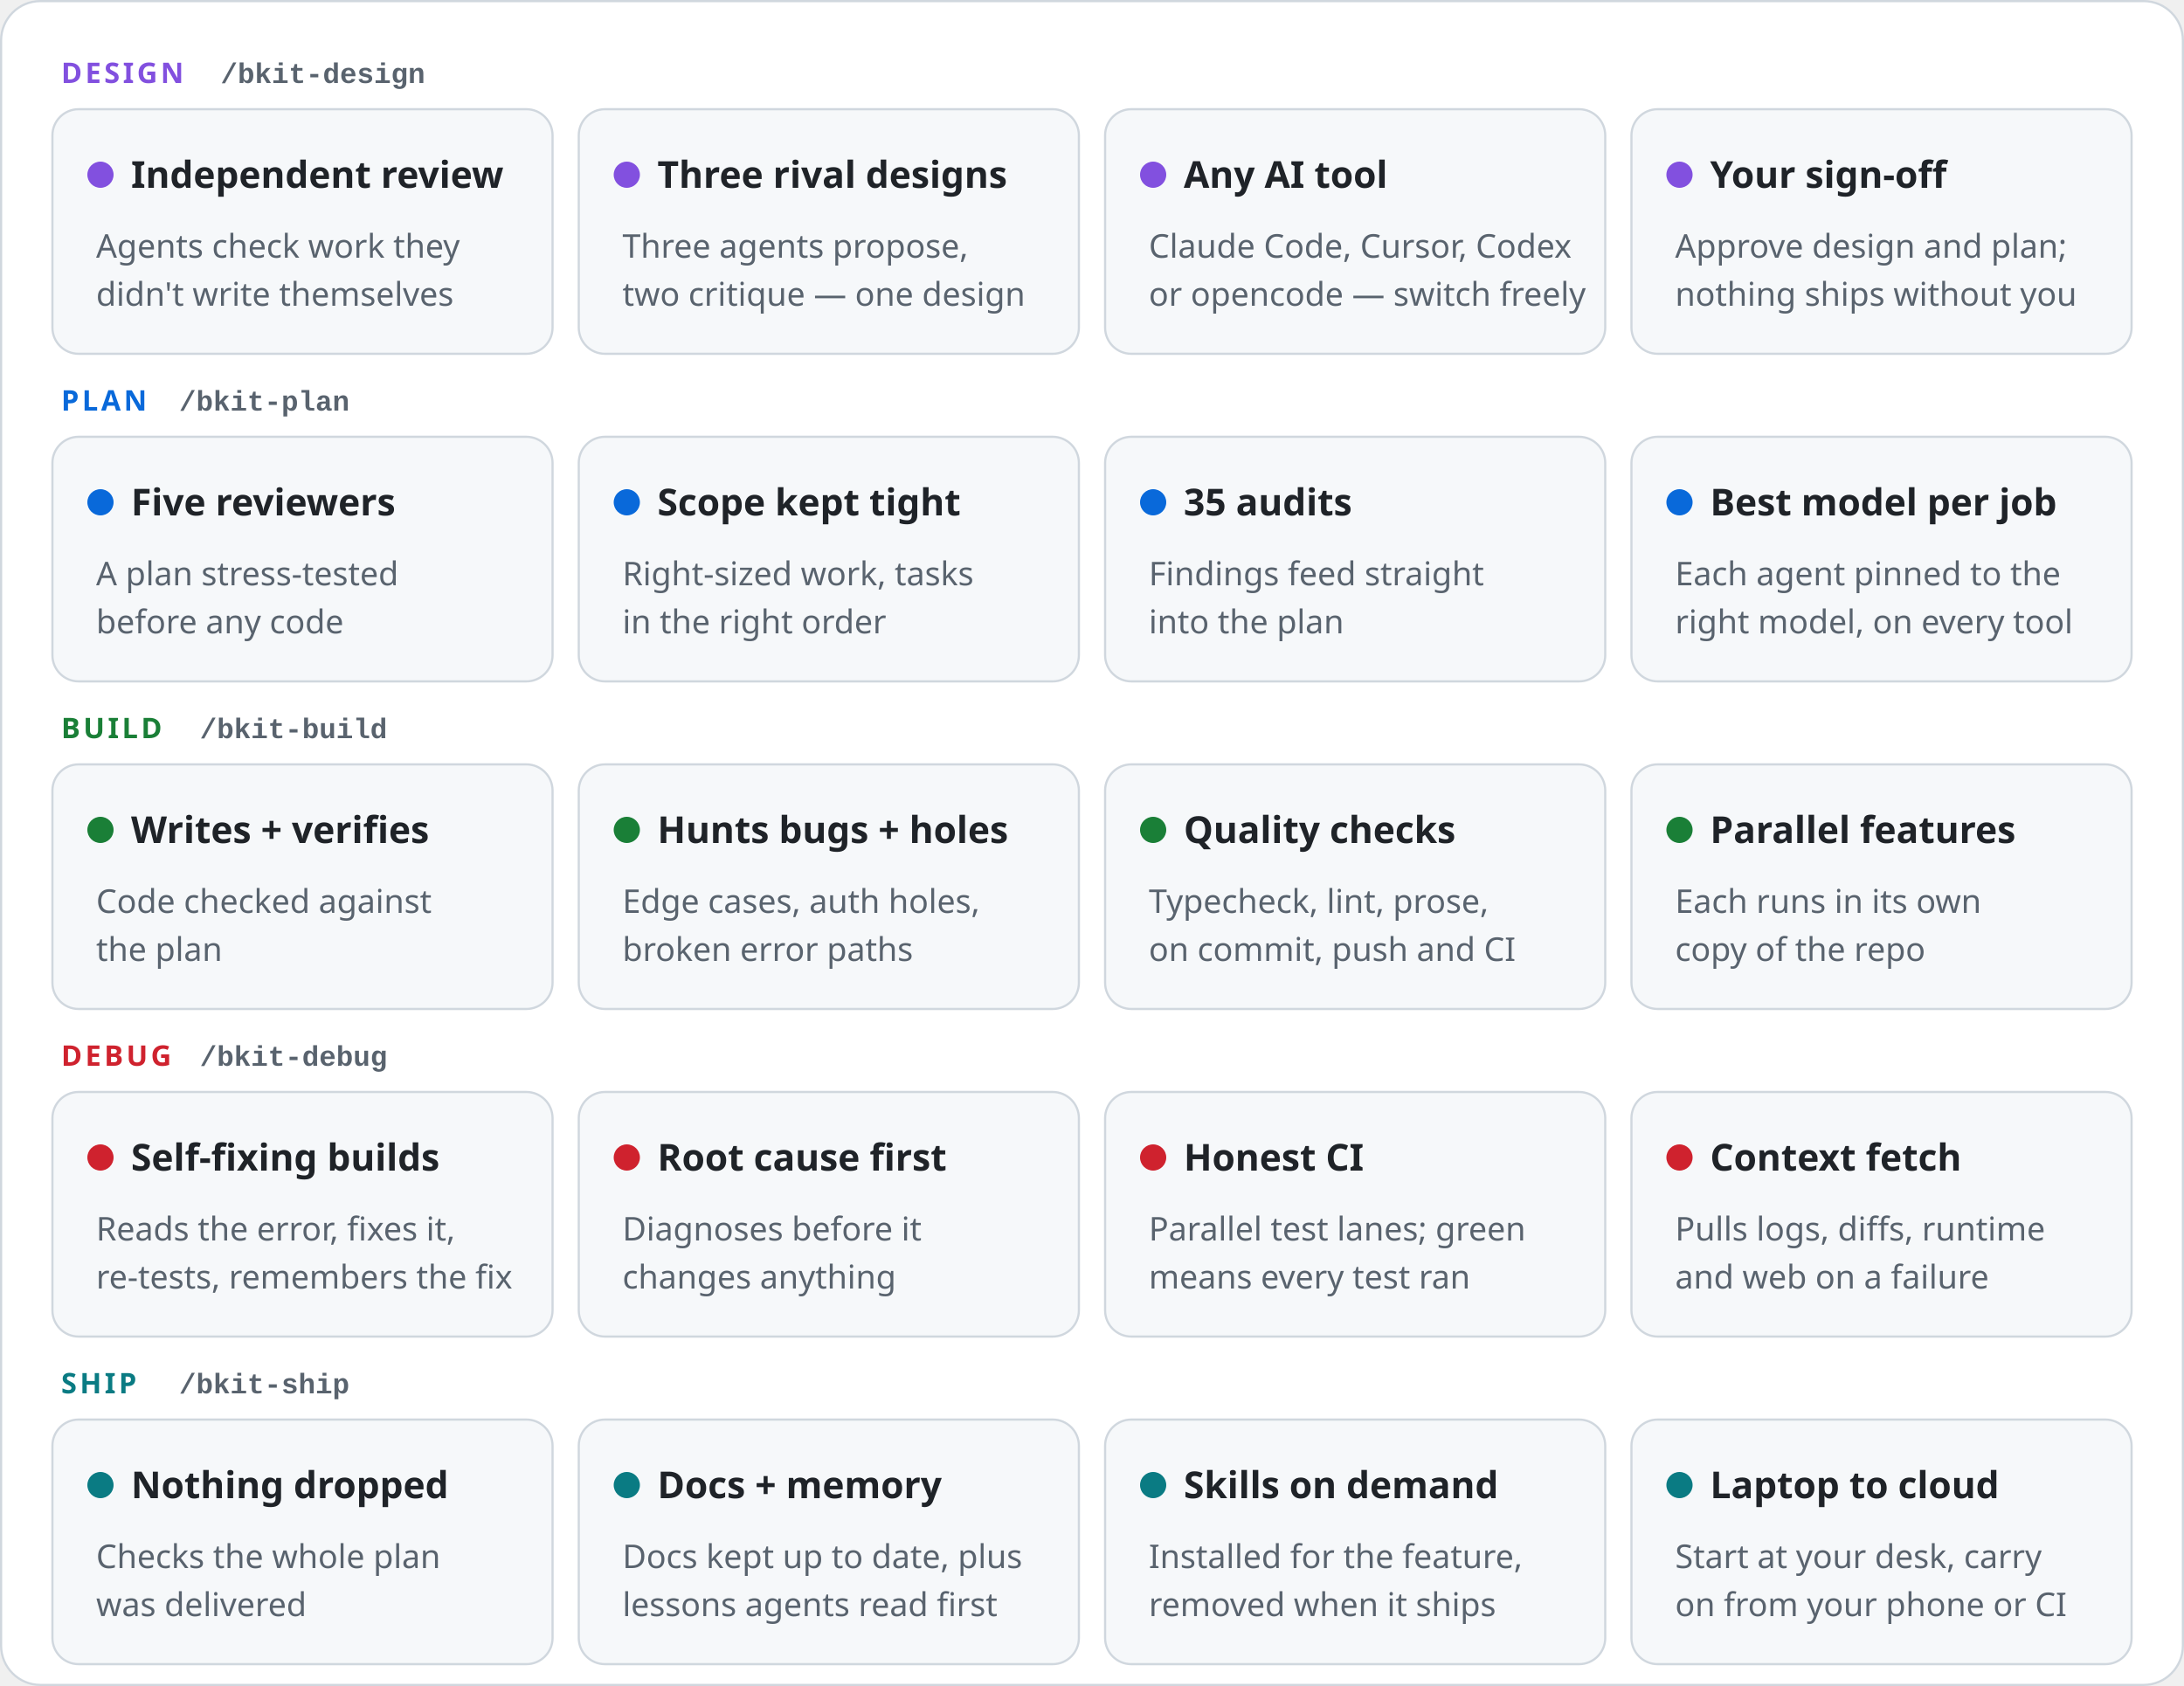
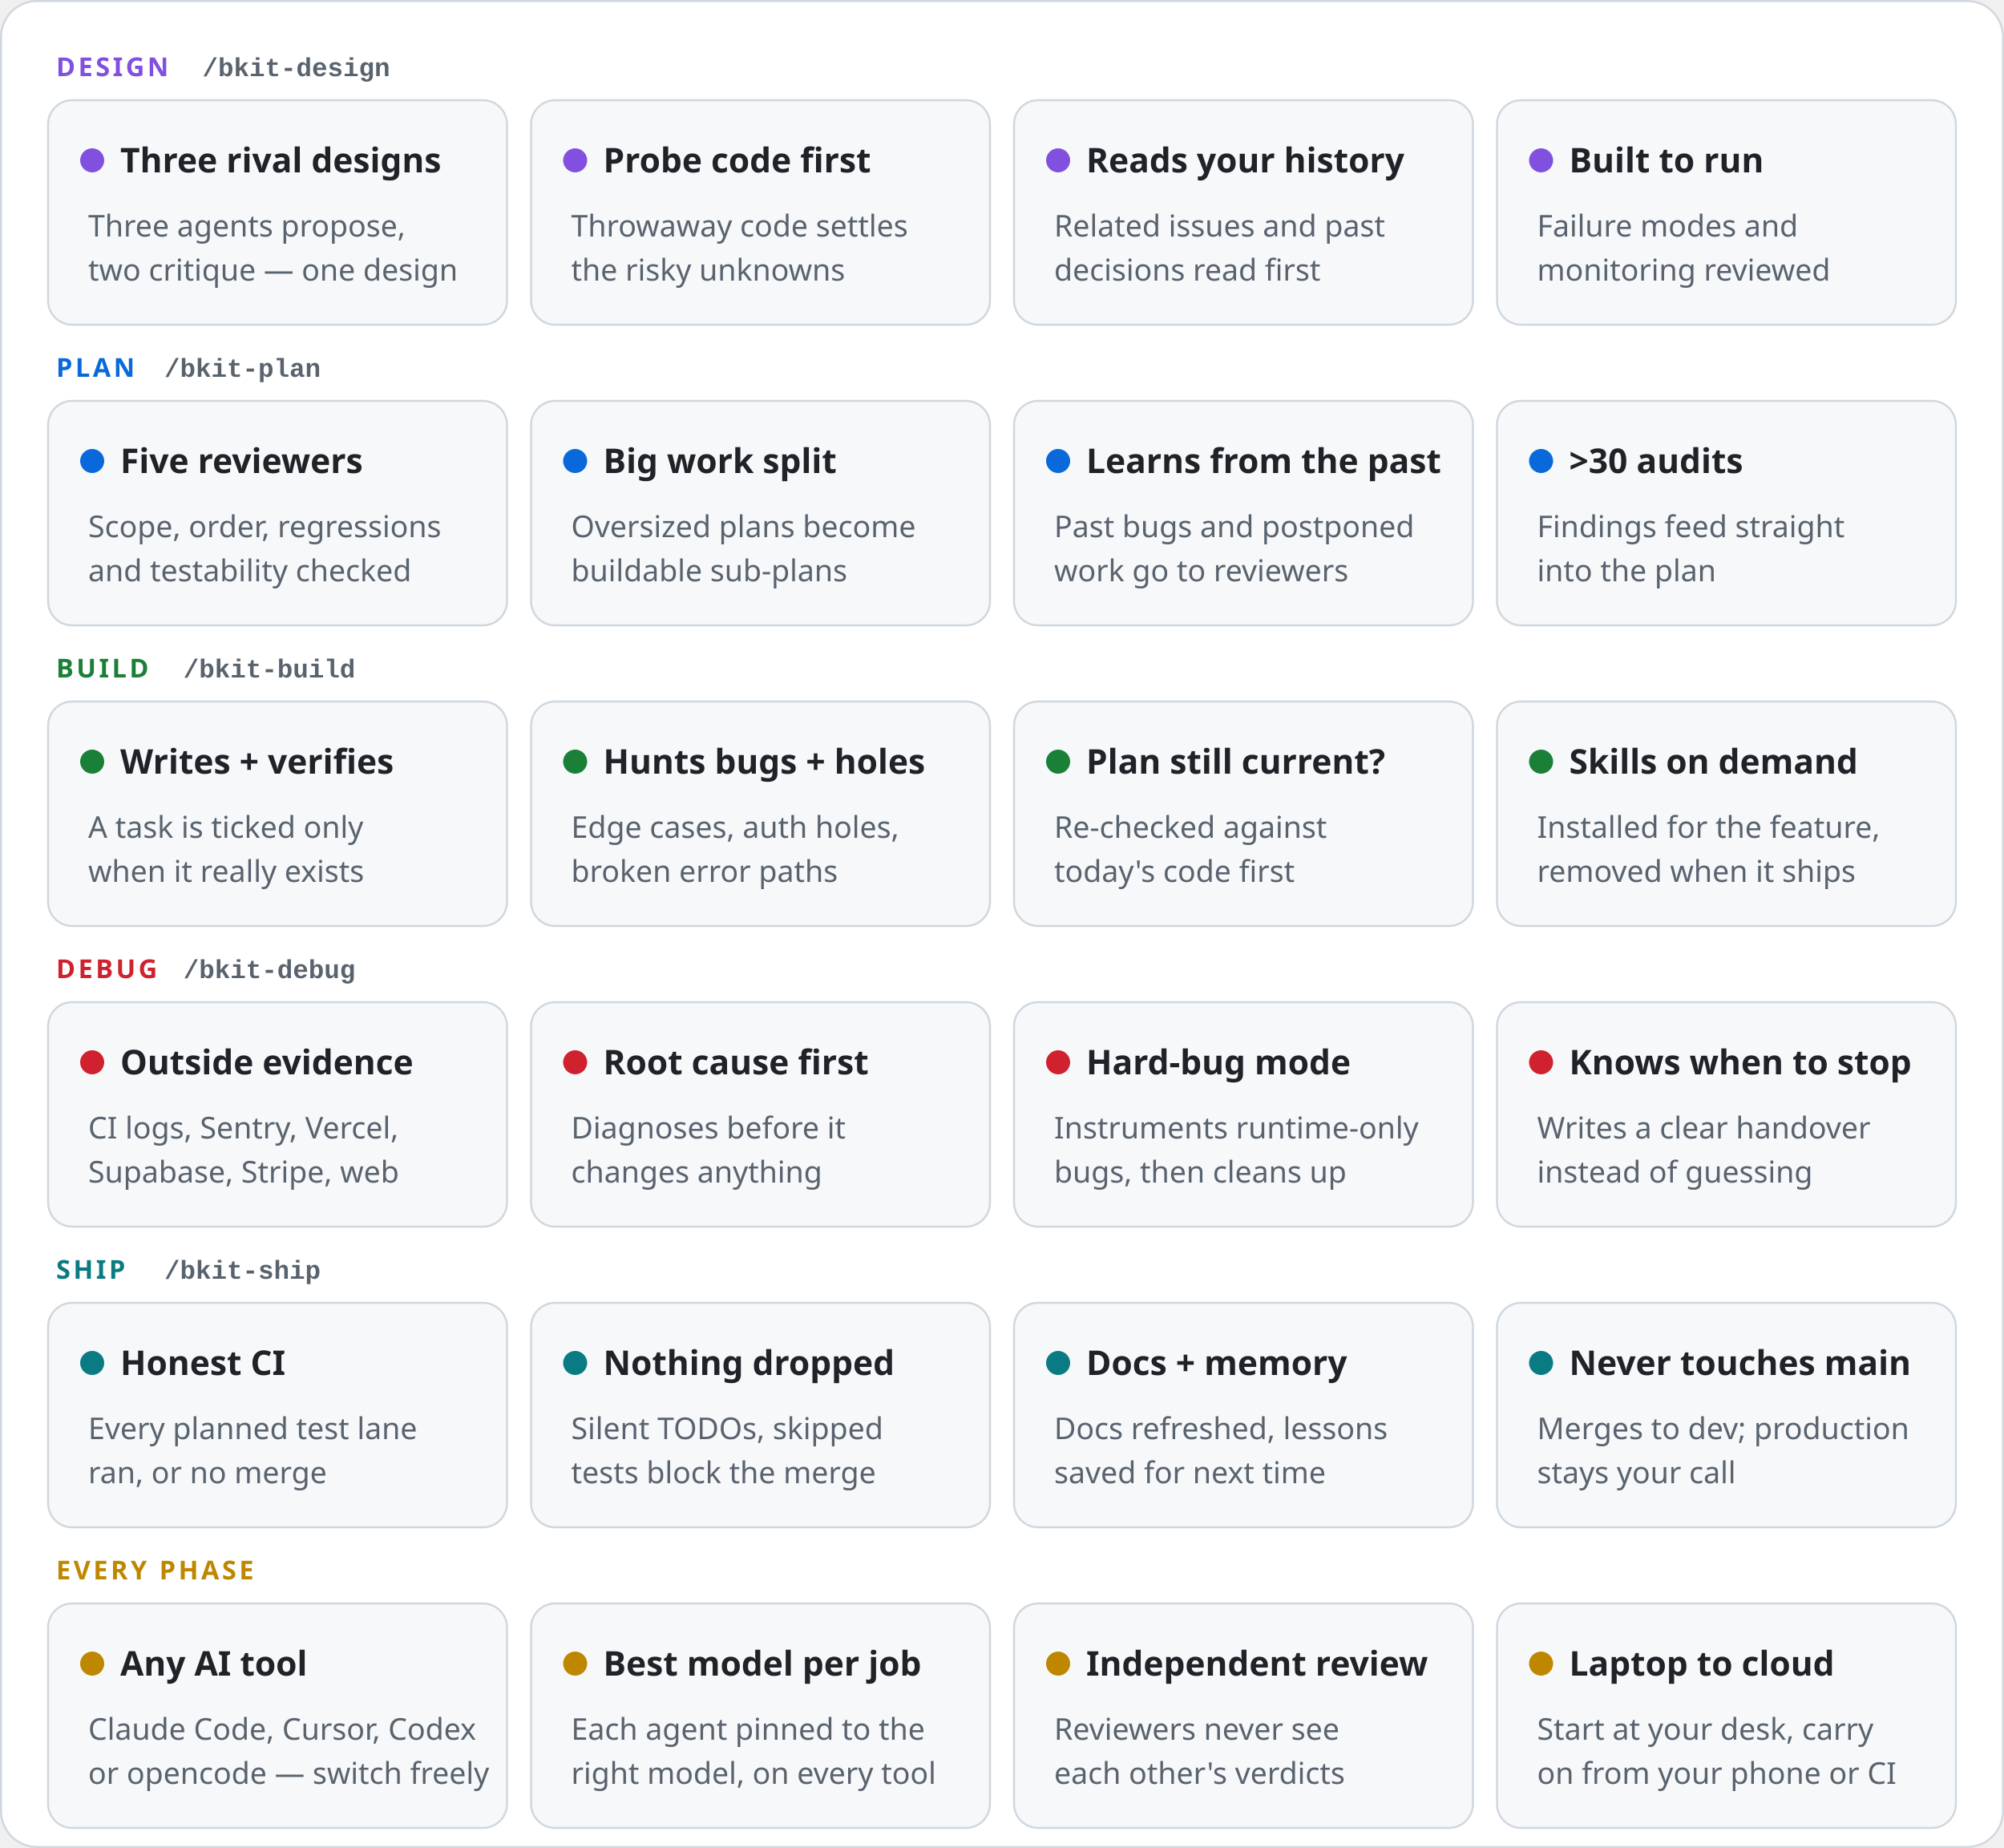
- <svg xmlns="http://www.w3.org/2000/svg" width="1000" height="772" viewBox="0 0 1000 772" role="img" aria-label="What ships with bkit, one coloured row per phase. Design: independent review, three rival designs, runs on any AI tool, your sign-off. Plan: five reviewers, scope kept tight, 35 audits, best model per job. Build: writes and verifies, hunts bugs and security holes, quality checks, parallel features. Debug: self-fixing builds, root cause first, honest CI, context fetch. Ship: nothing quietly dropped, docs and memory, skills on demand, laptop to cloud.">
-   <rect x="0.5" y="0.5" width="999" height="771" rx="18" fill="#ffffff" stroke="#d0d7de" />
+ <svg xmlns="http://www.w3.org/2000/svg" width="1000" height="922" viewBox="0 0 1000 922" role="img" aria-label="What ships with bkit, one coloured row per phase. Design: three rival designs, probe code for the risky unknowns, reads your history, reviewed for failure modes. Plan: five reviewers, big work split up, learns from past bugs and postponed work, more than 30 audits. Build: writes and verifies, hunts bugs and security holes, checks the plan is still current, skills on demand. Debug: outside evidence from CI and your platforms, root cause first, hard-bug mode, knows when to stop. Ship: honest CI, nothing quietly dropped, docs and memory, never touches main. Every phase: any AI tool, best model per job, independent review, laptop to cloud.">
+   <rect x="0.5" y="0.5" width="999" height="921" rx="18" fill="#ffffff" stroke="#d0d7de" />
  <text x="28" y="38" font-family="-apple-system, BlinkMacSystemFont, 'Segoe UI', 'Noto Sans', Helvetica, Arial, sans-serif" font-size="13" font-weight="700" fill="#8250df" text-anchor="start" letter-spacing="1.4">DESIGN</text>
  <text x="101" y="38" font-family="ui-monospace, SFMono-Regular, 'SF Mono', Menlo, Consolas, 'Liberation Mono', monospace" font-size="13" font-weight="600" fill="#59636e" text-anchor="start">/bkit-design</text>
  <rect x="24" y="50" width="229" height="112" rx="12" fill="#f6f8fa" stroke="#d0d7de" />
  <circle cx="46" cy="80" r="6" fill="#8250df" />
-   <text x="60" y="86" font-family="-apple-system, BlinkMacSystemFont, 'Segoe UI', 'Noto Sans', Helvetica, Arial, sans-serif" font-size="17" font-weight="700" fill="#1f2328" text-anchor="start">Independent review</text>
-   <text x="44" y="118" font-family="-apple-system, BlinkMacSystemFont, 'Segoe UI', 'Noto Sans', Helvetica, Arial, sans-serif" font-size="15" font-weight="400" fill="#59636e" text-anchor="start">Agents check work they</text>
-   <text x="44" y="140" font-family="-apple-system, BlinkMacSystemFont, 'Segoe UI', 'Noto Sans', Helvetica, Arial, sans-serif" font-size="15" font-weight="400" fill="#59636e" text-anchor="start">didn't write themselves</text>
+   <text x="60" y="86" font-family="-apple-system, BlinkMacSystemFont, 'Segoe UI', 'Noto Sans', Helvetica, Arial, sans-serif" font-size="17" font-weight="700" fill="#1f2328" text-anchor="start">Three rival designs</text>
+   <text x="44" y="118" font-family="-apple-system, BlinkMacSystemFont, 'Segoe UI', 'Noto Sans', Helvetica, Arial, sans-serif" font-size="15" font-weight="400" fill="#59636e" text-anchor="start">Three agents propose,</text>
+   <text x="44" y="140" font-family="-apple-system, BlinkMacSystemFont, 'Segoe UI', 'Noto Sans', Helvetica, Arial, sans-serif" font-size="15" font-weight="400" fill="#59636e" text-anchor="start">two critique — one design</text>
  <rect x="265" y="50" width="229" height="112" rx="12" fill="#f6f8fa" stroke="#d0d7de" />
  <circle cx="287" cy="80" r="6" fill="#8250df" />
-   <text x="301" y="86" font-family="-apple-system, BlinkMacSystemFont, 'Segoe UI', 'Noto Sans', Helvetica, Arial, sans-serif" font-size="17" font-weight="700" fill="#1f2328" text-anchor="start">Three rival designs</text>
-   <text x="285" y="118" font-family="-apple-system, BlinkMacSystemFont, 'Segoe UI', 'Noto Sans', Helvetica, Arial, sans-serif" font-size="15" font-weight="400" fill="#59636e" text-anchor="start">Three agents propose,</text>
-   <text x="285" y="140" font-family="-apple-system, BlinkMacSystemFont, 'Segoe UI', 'Noto Sans', Helvetica, Arial, sans-serif" font-size="15" font-weight="400" fill="#59636e" text-anchor="start">two critique — one design</text>
+   <text x="301" y="86" font-family="-apple-system, BlinkMacSystemFont, 'Segoe UI', 'Noto Sans', Helvetica, Arial, sans-serif" font-size="17" font-weight="700" fill="#1f2328" text-anchor="start">Probe code first</text>
+   <text x="285" y="118" font-family="-apple-system, BlinkMacSystemFont, 'Segoe UI', 'Noto Sans', Helvetica, Arial, sans-serif" font-size="15" font-weight="400" fill="#59636e" text-anchor="start">Throwaway code settles</text>
+   <text x="285" y="140" font-family="-apple-system, BlinkMacSystemFont, 'Segoe UI', 'Noto Sans', Helvetica, Arial, sans-serif" font-size="15" font-weight="400" fill="#59636e" text-anchor="start">the risky unknowns</text>
  <rect x="506" y="50" width="229" height="112" rx="12" fill="#f6f8fa" stroke="#d0d7de" />
  <circle cx="528" cy="80" r="6" fill="#8250df" />
-   <text x="542" y="86" font-family="-apple-system, BlinkMacSystemFont, 'Segoe UI', 'Noto Sans', Helvetica, Arial, sans-serif" font-size="17" font-weight="700" fill="#1f2328" text-anchor="start">Any AI tool</text>
-   <text x="526" y="118" font-family="-apple-system, BlinkMacSystemFont, 'Segoe UI', 'Noto Sans', Helvetica, Arial, sans-serif" font-size="15" font-weight="400" fill="#59636e" text-anchor="start">Claude Code, Cursor, Codex</text>
-   <text x="526" y="140" font-family="-apple-system, BlinkMacSystemFont, 'Segoe UI', 'Noto Sans', Helvetica, Arial, sans-serif" font-size="15" font-weight="400" fill="#59636e" text-anchor="start">or opencode — switch freely</text>
+   <text x="542" y="86" font-family="-apple-system, BlinkMacSystemFont, 'Segoe UI', 'Noto Sans', Helvetica, Arial, sans-serif" font-size="17" font-weight="700" fill="#1f2328" text-anchor="start">Reads your history</text>
+   <text x="526" y="118" font-family="-apple-system, BlinkMacSystemFont, 'Segoe UI', 'Noto Sans', Helvetica, Arial, sans-serif" font-size="15" font-weight="400" fill="#59636e" text-anchor="start">Related issues and past</text>
+   <text x="526" y="140" font-family="-apple-system, BlinkMacSystemFont, 'Segoe UI', 'Noto Sans', Helvetica, Arial, sans-serif" font-size="15" font-weight="400" fill="#59636e" text-anchor="start">decisions read first</text>
  <rect x="747" y="50" width="229" height="112" rx="12" fill="#f6f8fa" stroke="#d0d7de" />
  <circle cx="769" cy="80" r="6" fill="#8250df" />
-   <text x="783" y="86" font-family="-apple-system, BlinkMacSystemFont, 'Segoe UI', 'Noto Sans', Helvetica, Arial, sans-serif" font-size="17" font-weight="700" fill="#1f2328" text-anchor="start">Your sign-off</text>
-   <text x="767" y="118" font-family="-apple-system, BlinkMacSystemFont, 'Segoe UI', 'Noto Sans', Helvetica, Arial, sans-serif" font-size="15" font-weight="400" fill="#59636e" text-anchor="start">Approve design and plan;</text>
-   <text x="767" y="140" font-family="-apple-system, BlinkMacSystemFont, 'Segoe UI', 'Noto Sans', Helvetica, Arial, sans-serif" font-size="15" font-weight="400" fill="#59636e" text-anchor="start">nothing ships without you</text>
+   <text x="783" y="86" font-family="-apple-system, BlinkMacSystemFont, 'Segoe UI', 'Noto Sans', Helvetica, Arial, sans-serif" font-size="17" font-weight="700" fill="#1f2328" text-anchor="start">Built to run</text>
+   <text x="767" y="118" font-family="-apple-system, BlinkMacSystemFont, 'Segoe UI', 'Noto Sans', Helvetica, Arial, sans-serif" font-size="15" font-weight="400" fill="#59636e" text-anchor="start">Failure modes and</text>
+   <text x="767" y="140" font-family="-apple-system, BlinkMacSystemFont, 'Segoe UI', 'Noto Sans', Helvetica, Arial, sans-serif" font-size="15" font-weight="400" fill="#59636e" text-anchor="start">monitoring reviewed</text>
  <text x="28" y="188" font-family="-apple-system, BlinkMacSystemFont, 'Segoe UI', 'Noto Sans', Helvetica, Arial, sans-serif" font-size="13" font-weight="700" fill="#0969da" text-anchor="start" letter-spacing="1.4">PLAN</text>
  <text x="82" y="188" font-family="ui-monospace, SFMono-Regular, 'SF Mono', Menlo, Consolas, 'Liberation Mono', monospace" font-size="13" font-weight="600" fill="#59636e" text-anchor="start">/bkit-plan</text>
  <rect x="24" y="200" width="229" height="112" rx="12" fill="#f6f8fa" stroke="#d0d7de" />
  <circle cx="46" cy="230" r="6" fill="#0969da" />
  <text x="60" y="236" font-family="-apple-system, BlinkMacSystemFont, 'Segoe UI', 'Noto Sans', Helvetica, Arial, sans-serif" font-size="17" font-weight="700" fill="#1f2328" text-anchor="start">Five reviewers</text>
-   <text x="44" y="268" font-family="-apple-system, BlinkMacSystemFont, 'Segoe UI', 'Noto Sans', Helvetica, Arial, sans-serif" font-size="15" font-weight="400" fill="#59636e" text-anchor="start">A plan stress-tested</text>
-   <text x="44" y="290" font-family="-apple-system, BlinkMacSystemFont, 'Segoe UI', 'Noto Sans', Helvetica, Arial, sans-serif" font-size="15" font-weight="400" fill="#59636e" text-anchor="start">before any code</text>
+   <text x="44" y="268" font-family="-apple-system, BlinkMacSystemFont, 'Segoe UI', 'Noto Sans', Helvetica, Arial, sans-serif" font-size="15" font-weight="400" fill="#59636e" text-anchor="start">Scope, order, regressions</text>
+   <text x="44" y="290" font-family="-apple-system, BlinkMacSystemFont, 'Segoe UI', 'Noto Sans', Helvetica, Arial, sans-serif" font-size="15" font-weight="400" fill="#59636e" text-anchor="start">and testability checked</text>
  <rect x="265" y="200" width="229" height="112" rx="12" fill="#f6f8fa" stroke="#d0d7de" />
  <circle cx="287" cy="230" r="6" fill="#0969da" />
-   <text x="301" y="236" font-family="-apple-system, BlinkMacSystemFont, 'Segoe UI', 'Noto Sans', Helvetica, Arial, sans-serif" font-size="17" font-weight="700" fill="#1f2328" text-anchor="start">Scope kept tight</text>
-   <text x="285" y="268" font-family="-apple-system, BlinkMacSystemFont, 'Segoe UI', 'Noto Sans', Helvetica, Arial, sans-serif" font-size="15" font-weight="400" fill="#59636e" text-anchor="start">Right-sized work, tasks</text>
-   <text x="285" y="290" font-family="-apple-system, BlinkMacSystemFont, 'Segoe UI', 'Noto Sans', Helvetica, Arial, sans-serif" font-size="15" font-weight="400" fill="#59636e" text-anchor="start">in the right order</text>
+   <text x="301" y="236" font-family="-apple-system, BlinkMacSystemFont, 'Segoe UI', 'Noto Sans', Helvetica, Arial, sans-serif" font-size="17" font-weight="700" fill="#1f2328" text-anchor="start">Big work split</text>
+   <text x="285" y="268" font-family="-apple-system, BlinkMacSystemFont, 'Segoe UI', 'Noto Sans', Helvetica, Arial, sans-serif" font-size="15" font-weight="400" fill="#59636e" text-anchor="start">Oversized plans become</text>
+   <text x="285" y="290" font-family="-apple-system, BlinkMacSystemFont, 'Segoe UI', 'Noto Sans', Helvetica, Arial, sans-serif" font-size="15" font-weight="400" fill="#59636e" text-anchor="start">buildable sub-plans</text>
  <rect x="506" y="200" width="229" height="112" rx="12" fill="#f6f8fa" stroke="#d0d7de" />
  <circle cx="528" cy="230" r="6" fill="#0969da" />
-   <text x="542" y="236" font-family="-apple-system, BlinkMacSystemFont, 'Segoe UI', 'Noto Sans', Helvetica, Arial, sans-serif" font-size="17" font-weight="700" fill="#1f2328" text-anchor="start">35 audits</text>
-   <text x="526" y="268" font-family="-apple-system, BlinkMacSystemFont, 'Segoe UI', 'Noto Sans', Helvetica, Arial, sans-serif" font-size="15" font-weight="400" fill="#59636e" text-anchor="start">Findings feed straight</text>
-   <text x="526" y="290" font-family="-apple-system, BlinkMacSystemFont, 'Segoe UI', 'Noto Sans', Helvetica, Arial, sans-serif" font-size="15" font-weight="400" fill="#59636e" text-anchor="start">into the plan</text>
+   <text x="542" y="236" font-family="-apple-system, BlinkMacSystemFont, 'Segoe UI', 'Noto Sans', Helvetica, Arial, sans-serif" font-size="17" font-weight="700" fill="#1f2328" text-anchor="start">Learns from the past</text>
+   <text x="526" y="268" font-family="-apple-system, BlinkMacSystemFont, 'Segoe UI', 'Noto Sans', Helvetica, Arial, sans-serif" font-size="15" font-weight="400" fill="#59636e" text-anchor="start">Past bugs and postponed</text>
+   <text x="526" y="290" font-family="-apple-system, BlinkMacSystemFont, 'Segoe UI', 'Noto Sans', Helvetica, Arial, sans-serif" font-size="15" font-weight="400" fill="#59636e" text-anchor="start">work go to reviewers</text>
  <rect x="747" y="200" width="229" height="112" rx="12" fill="#f6f8fa" stroke="#d0d7de" />
  <circle cx="769" cy="230" r="6" fill="#0969da" />
-   <text x="783" y="236" font-family="-apple-system, BlinkMacSystemFont, 'Segoe UI', 'Noto Sans', Helvetica, Arial, sans-serif" font-size="17" font-weight="700" fill="#1f2328" text-anchor="start">Best model per job</text>
-   <text x="767" y="268" font-family="-apple-system, BlinkMacSystemFont, 'Segoe UI', 'Noto Sans', Helvetica, Arial, sans-serif" font-size="15" font-weight="400" fill="#59636e" text-anchor="start">Each agent pinned to the</text>
-   <text x="767" y="290" font-family="-apple-system, BlinkMacSystemFont, 'Segoe UI', 'Noto Sans', Helvetica, Arial, sans-serif" font-size="15" font-weight="400" fill="#59636e" text-anchor="start">right model, on every tool</text>
+   <text x="783" y="236" font-family="-apple-system, BlinkMacSystemFont, 'Segoe UI', 'Noto Sans', Helvetica, Arial, sans-serif" font-size="17" font-weight="700" fill="#1f2328" text-anchor="start">&gt;30 audits</text>
+   <text x="767" y="268" font-family="-apple-system, BlinkMacSystemFont, 'Segoe UI', 'Noto Sans', Helvetica, Arial, sans-serif" font-size="15" font-weight="400" fill="#59636e" text-anchor="start">Findings feed straight</text>
+   <text x="767" y="290" font-family="-apple-system, BlinkMacSystemFont, 'Segoe UI', 'Noto Sans', Helvetica, Arial, sans-serif" font-size="15" font-weight="400" fill="#59636e" text-anchor="start">into the plan</text>
  <text x="28" y="338" font-family="-apple-system, BlinkMacSystemFont, 'Segoe UI', 'Noto Sans', Helvetica, Arial, sans-serif" font-size="13" font-weight="700" fill="#1a7f37" text-anchor="start" letter-spacing="1.4">BUILD</text>
  <text x="91.5" y="338" font-family="ui-monospace, SFMono-Regular, 'SF Mono', Menlo, Consolas, 'Liberation Mono', monospace" font-size="13" font-weight="600" fill="#59636e" text-anchor="start">/bkit-build</text>
  <rect x="24" y="350" width="229" height="112" rx="12" fill="#f6f8fa" stroke="#d0d7de" />
  <circle cx="46" cy="380" r="6" fill="#1a7f37" />
  <text x="60" y="386" font-family="-apple-system, BlinkMacSystemFont, 'Segoe UI', 'Noto Sans', Helvetica, Arial, sans-serif" font-size="17" font-weight="700" fill="#1f2328" text-anchor="start">Writes + verifies</text>
-   <text x="44" y="418" font-family="-apple-system, BlinkMacSystemFont, 'Segoe UI', 'Noto Sans', Helvetica, Arial, sans-serif" font-size="15" font-weight="400" fill="#59636e" text-anchor="start">Code checked against</text>
-   <text x="44" y="440" font-family="-apple-system, BlinkMacSystemFont, 'Segoe UI', 'Noto Sans', Helvetica, Arial, sans-serif" font-size="15" font-weight="400" fill="#59636e" text-anchor="start">the plan</text>
+   <text x="44" y="418" font-family="-apple-system, BlinkMacSystemFont, 'Segoe UI', 'Noto Sans', Helvetica, Arial, sans-serif" font-size="15" font-weight="400" fill="#59636e" text-anchor="start">A task is ticked only</text>
+   <text x="44" y="440" font-family="-apple-system, BlinkMacSystemFont, 'Segoe UI', 'Noto Sans', Helvetica, Arial, sans-serif" font-size="15" font-weight="400" fill="#59636e" text-anchor="start">when it really exists</text>
  <rect x="265" y="350" width="229" height="112" rx="12" fill="#f6f8fa" stroke="#d0d7de" />
  <circle cx="287" cy="380" r="6" fill="#1a7f37" />
  <text x="301" y="386" font-family="-apple-system, BlinkMacSystemFont, 'Segoe UI', 'Noto Sans', Helvetica, Arial, sans-serif" font-size="17" font-weight="700" fill="#1f2328" text-anchor="start">Hunts bugs + holes</text>
  <text x="285" y="418" font-family="-apple-system, BlinkMacSystemFont, 'Segoe UI', 'Noto Sans', Helvetica, Arial, sans-serif" font-size="15" font-weight="400" fill="#59636e" text-anchor="start">Edge cases, auth holes,</text>
  <text x="285" y="440" font-family="-apple-system, BlinkMacSystemFont, 'Segoe UI', 'Noto Sans', Helvetica, Arial, sans-serif" font-size="15" font-weight="400" fill="#59636e" text-anchor="start">broken error paths</text>
  <rect x="506" y="350" width="229" height="112" rx="12" fill="#f6f8fa" stroke="#d0d7de" />
  <circle cx="528" cy="380" r="6" fill="#1a7f37" />
-   <text x="542" y="386" font-family="-apple-system, BlinkMacSystemFont, 'Segoe UI', 'Noto Sans', Helvetica, Arial, sans-serif" font-size="17" font-weight="700" fill="#1f2328" text-anchor="start">Quality checks</text>
-   <text x="526" y="418" font-family="-apple-system, BlinkMacSystemFont, 'Segoe UI', 'Noto Sans', Helvetica, Arial, sans-serif" font-size="15" font-weight="400" fill="#59636e" text-anchor="start">Typecheck, lint, prose,</text>
-   <text x="526" y="440" font-family="-apple-system, BlinkMacSystemFont, 'Segoe UI', 'Noto Sans', Helvetica, Arial, sans-serif" font-size="15" font-weight="400" fill="#59636e" text-anchor="start">on commit, push and CI</text>
+   <text x="542" y="386" font-family="-apple-system, BlinkMacSystemFont, 'Segoe UI', 'Noto Sans', Helvetica, Arial, sans-serif" font-size="17" font-weight="700" fill="#1f2328" text-anchor="start">Plan still current?</text>
+   <text x="526" y="418" font-family="-apple-system, BlinkMacSystemFont, 'Segoe UI', 'Noto Sans', Helvetica, Arial, sans-serif" font-size="15" font-weight="400" fill="#59636e" text-anchor="start">Re-checked against</text>
+   <text x="526" y="440" font-family="-apple-system, BlinkMacSystemFont, 'Segoe UI', 'Noto Sans', Helvetica, Arial, sans-serif" font-size="15" font-weight="400" fill="#59636e" text-anchor="start">today's code first</text>
  <rect x="747" y="350" width="229" height="112" rx="12" fill="#f6f8fa" stroke="#d0d7de" />
  <circle cx="769" cy="380" r="6" fill="#1a7f37" />
-   <text x="783" y="386" font-family="-apple-system, BlinkMacSystemFont, 'Segoe UI', 'Noto Sans', Helvetica, Arial, sans-serif" font-size="17" font-weight="700" fill="#1f2328" text-anchor="start">Parallel features</text>
-   <text x="767" y="418" font-family="-apple-system, BlinkMacSystemFont, 'Segoe UI', 'Noto Sans', Helvetica, Arial, sans-serif" font-size="15" font-weight="400" fill="#59636e" text-anchor="start">Each runs in its own</text>
-   <text x="767" y="440" font-family="-apple-system, BlinkMacSystemFont, 'Segoe UI', 'Noto Sans', Helvetica, Arial, sans-serif" font-size="15" font-weight="400" fill="#59636e" text-anchor="start">copy of the repo</text>
+   <text x="783" y="386" font-family="-apple-system, BlinkMacSystemFont, 'Segoe UI', 'Noto Sans', Helvetica, Arial, sans-serif" font-size="17" font-weight="700" fill="#1f2328" text-anchor="start">Skills on demand</text>
+   <text x="767" y="418" font-family="-apple-system, BlinkMacSystemFont, 'Segoe UI', 'Noto Sans', Helvetica, Arial, sans-serif" font-size="15" font-weight="400" fill="#59636e" text-anchor="start">Installed for the feature,</text>
+   <text x="767" y="440" font-family="-apple-system, BlinkMacSystemFont, 'Segoe UI', 'Noto Sans', Helvetica, Arial, sans-serif" font-size="15" font-weight="400" fill="#59636e" text-anchor="start">removed when it ships</text>
  <text x="28" y="488" font-family="-apple-system, BlinkMacSystemFont, 'Segoe UI', 'Noto Sans', Helvetica, Arial, sans-serif" font-size="13" font-weight="700" fill="#cf222e" text-anchor="start" letter-spacing="1.4">DEBUG</text>
  <text x="91.5" y="488" font-family="ui-monospace, SFMono-Regular, 'SF Mono', Menlo, Consolas, 'Liberation Mono', monospace" font-size="13" font-weight="600" fill="#59636e" text-anchor="start">/bkit-debug</text>
  <rect x="24" y="500" width="229" height="112" rx="12" fill="#f6f8fa" stroke="#d0d7de" />
  <circle cx="46" cy="530" r="6" fill="#cf222e" />
-   <text x="60" y="536" font-family="-apple-system, BlinkMacSystemFont, 'Segoe UI', 'Noto Sans', Helvetica, Arial, sans-serif" font-size="17" font-weight="700" fill="#1f2328" text-anchor="start">Self-fixing builds</text>
-   <text x="44" y="568" font-family="-apple-system, BlinkMacSystemFont, 'Segoe UI', 'Noto Sans', Helvetica, Arial, sans-serif" font-size="15" font-weight="400" fill="#59636e" text-anchor="start">Reads the error, fixes it,</text>
-   <text x="44" y="590" font-family="-apple-system, BlinkMacSystemFont, 'Segoe UI', 'Noto Sans', Helvetica, Arial, sans-serif" font-size="15" font-weight="400" fill="#59636e" text-anchor="start">re-tests, remembers the fix</text>
+   <text x="60" y="536" font-family="-apple-system, BlinkMacSystemFont, 'Segoe UI', 'Noto Sans', Helvetica, Arial, sans-serif" font-size="17" font-weight="700" fill="#1f2328" text-anchor="start">Outside evidence</text>
+   <text x="44" y="568" font-family="-apple-system, BlinkMacSystemFont, 'Segoe UI', 'Noto Sans', Helvetica, Arial, sans-serif" font-size="15" font-weight="400" fill="#59636e" text-anchor="start">CI logs, Sentry, Vercel,</text>
+   <text x="44" y="590" font-family="-apple-system, BlinkMacSystemFont, 'Segoe UI', 'Noto Sans', Helvetica, Arial, sans-serif" font-size="15" font-weight="400" fill="#59636e" text-anchor="start">Supabase, Stripe, web</text>
  <rect x="265" y="500" width="229" height="112" rx="12" fill="#f6f8fa" stroke="#d0d7de" />
  <circle cx="287" cy="530" r="6" fill="#cf222e" />
  <text x="301" y="536" font-family="-apple-system, BlinkMacSystemFont, 'Segoe UI', 'Noto Sans', Helvetica, Arial, sans-serif" font-size="17" font-weight="700" fill="#1f2328" text-anchor="start">Root cause first</text>
  <text x="285" y="568" font-family="-apple-system, BlinkMacSystemFont, 'Segoe UI', 'Noto Sans', Helvetica, Arial, sans-serif" font-size="15" font-weight="400" fill="#59636e" text-anchor="start">Diagnoses before it</text>
  <text x="285" y="590" font-family="-apple-system, BlinkMacSystemFont, 'Segoe UI', 'Noto Sans', Helvetica, Arial, sans-serif" font-size="15" font-weight="400" fill="#59636e" text-anchor="start">changes anything</text>
  <rect x="506" y="500" width="229" height="112" rx="12" fill="#f6f8fa" stroke="#d0d7de" />
  <circle cx="528" cy="530" r="6" fill="#cf222e" />
-   <text x="542" y="536" font-family="-apple-system, BlinkMacSystemFont, 'Segoe UI', 'Noto Sans', Helvetica, Arial, sans-serif" font-size="17" font-weight="700" fill="#1f2328" text-anchor="start">Honest CI</text>
-   <text x="526" y="568" font-family="-apple-system, BlinkMacSystemFont, 'Segoe UI', 'Noto Sans', Helvetica, Arial, sans-serif" font-size="15" font-weight="400" fill="#59636e" text-anchor="start">Parallel test lanes; green</text>
-   <text x="526" y="590" font-family="-apple-system, BlinkMacSystemFont, 'Segoe UI', 'Noto Sans', Helvetica, Arial, sans-serif" font-size="15" font-weight="400" fill="#59636e" text-anchor="start">means every test ran</text>
+   <text x="542" y="536" font-family="-apple-system, BlinkMacSystemFont, 'Segoe UI', 'Noto Sans', Helvetica, Arial, sans-serif" font-size="17" font-weight="700" fill="#1f2328" text-anchor="start">Hard-bug mode</text>
+   <text x="526" y="568" font-family="-apple-system, BlinkMacSystemFont, 'Segoe UI', 'Noto Sans', Helvetica, Arial, sans-serif" font-size="15" font-weight="400" fill="#59636e" text-anchor="start">Instruments runtime-only</text>
+   <text x="526" y="590" font-family="-apple-system, BlinkMacSystemFont, 'Segoe UI', 'Noto Sans', Helvetica, Arial, sans-serif" font-size="15" font-weight="400" fill="#59636e" text-anchor="start">bugs, then cleans up</text>
  <rect x="747" y="500" width="229" height="112" rx="12" fill="#f6f8fa" stroke="#d0d7de" />
  <circle cx="769" cy="530" r="6" fill="#cf222e" />
-   <text x="783" y="536" font-family="-apple-system, BlinkMacSystemFont, 'Segoe UI', 'Noto Sans', Helvetica, Arial, sans-serif" font-size="17" font-weight="700" fill="#1f2328" text-anchor="start">Context fetch</text>
-   <text x="767" y="568" font-family="-apple-system, BlinkMacSystemFont, 'Segoe UI', 'Noto Sans', Helvetica, Arial, sans-serif" font-size="15" font-weight="400" fill="#59636e" text-anchor="start">Pulls logs, diffs, runtime</text>
-   <text x="767" y="590" font-family="-apple-system, BlinkMacSystemFont, 'Segoe UI', 'Noto Sans', Helvetica, Arial, sans-serif" font-size="15" font-weight="400" fill="#59636e" text-anchor="start">and web on a failure</text>
+   <text x="783" y="536" font-family="-apple-system, BlinkMacSystemFont, 'Segoe UI', 'Noto Sans', Helvetica, Arial, sans-serif" font-size="17" font-weight="700" fill="#1f2328" text-anchor="start">Knows when to stop</text>
+   <text x="767" y="568" font-family="-apple-system, BlinkMacSystemFont, 'Segoe UI', 'Noto Sans', Helvetica, Arial, sans-serif" font-size="15" font-weight="400" fill="#59636e" text-anchor="start">Writes a clear handover</text>
+   <text x="767" y="590" font-family="-apple-system, BlinkMacSystemFont, 'Segoe UI', 'Noto Sans', Helvetica, Arial, sans-serif" font-size="15" font-weight="400" fill="#59636e" text-anchor="start">instead of guessing</text>
  <text x="28" y="638" font-family="-apple-system, BlinkMacSystemFont, 'Segoe UI', 'Noto Sans', Helvetica, Arial, sans-serif" font-size="13" font-weight="700" fill="#0a7b83" text-anchor="start" letter-spacing="1.4">SHIP</text>
  <text x="82" y="638" font-family="ui-monospace, SFMono-Regular, 'SF Mono', Menlo, Consolas, 'Liberation Mono', monospace" font-size="13" font-weight="600" fill="#59636e" text-anchor="start">/bkit-ship</text>
  <rect x="24" y="650" width="229" height="112" rx="12" fill="#f6f8fa" stroke="#d0d7de" />
  <circle cx="46" cy="680" r="6" fill="#0a7b83" />
-   <text x="60" y="686" font-family="-apple-system, BlinkMacSystemFont, 'Segoe UI', 'Noto Sans', Helvetica, Arial, sans-serif" font-size="17" font-weight="700" fill="#1f2328" text-anchor="start">Nothing dropped</text>
-   <text x="44" y="718" font-family="-apple-system, BlinkMacSystemFont, 'Segoe UI', 'Noto Sans', Helvetica, Arial, sans-serif" font-size="15" font-weight="400" fill="#59636e" text-anchor="start">Checks the whole plan</text>
-   <text x="44" y="740" font-family="-apple-system, BlinkMacSystemFont, 'Segoe UI', 'Noto Sans', Helvetica, Arial, sans-serif" font-size="15" font-weight="400" fill="#59636e" text-anchor="start">was delivered</text>
+   <text x="60" y="686" font-family="-apple-system, BlinkMacSystemFont, 'Segoe UI', 'Noto Sans', Helvetica, Arial, sans-serif" font-size="17" font-weight="700" fill="#1f2328" text-anchor="start">Honest CI</text>
+   <text x="44" y="718" font-family="-apple-system, BlinkMacSystemFont, 'Segoe UI', 'Noto Sans', Helvetica, Arial, sans-serif" font-size="15" font-weight="400" fill="#59636e" text-anchor="start">Every planned test lane</text>
+   <text x="44" y="740" font-family="-apple-system, BlinkMacSystemFont, 'Segoe UI', 'Noto Sans', Helvetica, Arial, sans-serif" font-size="15" font-weight="400" fill="#59636e" text-anchor="start">ran, or no merge</text>
  <rect x="265" y="650" width="229" height="112" rx="12" fill="#f6f8fa" stroke="#d0d7de" />
  <circle cx="287" cy="680" r="6" fill="#0a7b83" />
-   <text x="301" y="686" font-family="-apple-system, BlinkMacSystemFont, 'Segoe UI', 'Noto Sans', Helvetica, Arial, sans-serif" font-size="17" font-weight="700" fill="#1f2328" text-anchor="start">Docs + memory</text>
-   <text x="285" y="718" font-family="-apple-system, BlinkMacSystemFont, 'Segoe UI', 'Noto Sans', Helvetica, Arial, sans-serif" font-size="15" font-weight="400" fill="#59636e" text-anchor="start">Docs kept up to date, plus</text>
-   <text x="285" y="740" font-family="-apple-system, BlinkMacSystemFont, 'Segoe UI', 'Noto Sans', Helvetica, Arial, sans-serif" font-size="15" font-weight="400" fill="#59636e" text-anchor="start">lessons agents read first</text>
+   <text x="301" y="686" font-family="-apple-system, BlinkMacSystemFont, 'Segoe UI', 'Noto Sans', Helvetica, Arial, sans-serif" font-size="17" font-weight="700" fill="#1f2328" text-anchor="start">Nothing dropped</text>
+   <text x="285" y="718" font-family="-apple-system, BlinkMacSystemFont, 'Segoe UI', 'Noto Sans', Helvetica, Arial, sans-serif" font-size="15" font-weight="400" fill="#59636e" text-anchor="start">Silent TODOs, skipped</text>
+   <text x="285" y="740" font-family="-apple-system, BlinkMacSystemFont, 'Segoe UI', 'Noto Sans', Helvetica, Arial, sans-serif" font-size="15" font-weight="400" fill="#59636e" text-anchor="start">tests block the merge</text>
  <rect x="506" y="650" width="229" height="112" rx="12" fill="#f6f8fa" stroke="#d0d7de" />
  <circle cx="528" cy="680" r="6" fill="#0a7b83" />
-   <text x="542" y="686" font-family="-apple-system, BlinkMacSystemFont, 'Segoe UI', 'Noto Sans', Helvetica, Arial, sans-serif" font-size="17" font-weight="700" fill="#1f2328" text-anchor="start">Skills on demand</text>
-   <text x="526" y="718" font-family="-apple-system, BlinkMacSystemFont, 'Segoe UI', 'Noto Sans', Helvetica, Arial, sans-serif" font-size="15" font-weight="400" fill="#59636e" text-anchor="start">Installed for the feature,</text>
-   <text x="526" y="740" font-family="-apple-system, BlinkMacSystemFont, 'Segoe UI', 'Noto Sans', Helvetica, Arial, sans-serif" font-size="15" font-weight="400" fill="#59636e" text-anchor="start">removed when it ships</text>
+   <text x="542" y="686" font-family="-apple-system, BlinkMacSystemFont, 'Segoe UI', 'Noto Sans', Helvetica, Arial, sans-serif" font-size="17" font-weight="700" fill="#1f2328" text-anchor="start">Docs + memory</text>
+   <text x="526" y="718" font-family="-apple-system, BlinkMacSystemFont, 'Segoe UI', 'Noto Sans', Helvetica, Arial, sans-serif" font-size="15" font-weight="400" fill="#59636e" text-anchor="start">Docs refreshed, lessons</text>
+   <text x="526" y="740" font-family="-apple-system, BlinkMacSystemFont, 'Segoe UI', 'Noto Sans', Helvetica, Arial, sans-serif" font-size="15" font-weight="400" fill="#59636e" text-anchor="start">saved for next time</text>
  <rect x="747" y="650" width="229" height="112" rx="12" fill="#f6f8fa" stroke="#d0d7de" />
  <circle cx="769" cy="680" r="6" fill="#0a7b83" />
-   <text x="783" y="686" font-family="-apple-system, BlinkMacSystemFont, 'Segoe UI', 'Noto Sans', Helvetica, Arial, sans-serif" font-size="17" font-weight="700" fill="#1f2328" text-anchor="start">Laptop to cloud</text>
-   <text x="767" y="718" font-family="-apple-system, BlinkMacSystemFont, 'Segoe UI', 'Noto Sans', Helvetica, Arial, sans-serif" font-size="15" font-weight="400" fill="#59636e" text-anchor="start">Start at your desk, carry</text>
-   <text x="767" y="740" font-family="-apple-system, BlinkMacSystemFont, 'Segoe UI', 'Noto Sans', Helvetica, Arial, sans-serif" font-size="15" font-weight="400" fill="#59636e" text-anchor="start">on from your phone or CI</text>
+   <text x="783" y="686" font-family="-apple-system, BlinkMacSystemFont, 'Segoe UI', 'Noto Sans', Helvetica, Arial, sans-serif" font-size="17" font-weight="700" fill="#1f2328" text-anchor="start">Never touches main</text>
+   <text x="767" y="718" font-family="-apple-system, BlinkMacSystemFont, 'Segoe UI', 'Noto Sans', Helvetica, Arial, sans-serif" font-size="15" font-weight="400" fill="#59636e" text-anchor="start">Merges to dev; production</text>
+   <text x="767" y="740" font-family="-apple-system, BlinkMacSystemFont, 'Segoe UI', 'Noto Sans', Helvetica, Arial, sans-serif" font-size="15" font-weight="400" fill="#59636e" text-anchor="start">stays your call</text>
+   <text x="28" y="788" font-family="-apple-system, BlinkMacSystemFont, 'Segoe UI', 'Noto Sans', Helvetica, Arial, sans-serif" font-size="13" font-weight="700" fill="#bf8700" text-anchor="start" letter-spacing="1.4">EVERY PHASE</text>
+   <text x="148.5" y="788" font-family="ui-monospace, SFMono-Regular, 'SF Mono', Menlo, Consolas, 'Liberation Mono', monospace" font-size="13" font-weight="600" fill="#59636e" text-anchor="start" />
+   <rect x="24" y="800" width="229" height="112" rx="12" fill="#f6f8fa" stroke="#d0d7de" />
+   <circle cx="46" cy="830" r="6" fill="#bf8700" />
+   <text x="60" y="836" font-family="-apple-system, BlinkMacSystemFont, 'Segoe UI', 'Noto Sans', Helvetica, Arial, sans-serif" font-size="17" font-weight="700" fill="#1f2328" text-anchor="start">Any AI tool</text>
+   <text x="44" y="868" font-family="-apple-system, BlinkMacSystemFont, 'Segoe UI', 'Noto Sans', Helvetica, Arial, sans-serif" font-size="15" font-weight="400" fill="#59636e" text-anchor="start">Claude Code, Cursor, Codex</text>
+   <text x="44" y="890" font-family="-apple-system, BlinkMacSystemFont, 'Segoe UI', 'Noto Sans', Helvetica, Arial, sans-serif" font-size="15" font-weight="400" fill="#59636e" text-anchor="start">or opencode — switch freely</text>
+   <rect x="265" y="800" width="229" height="112" rx="12" fill="#f6f8fa" stroke="#d0d7de" />
+   <circle cx="287" cy="830" r="6" fill="#bf8700" />
+   <text x="301" y="836" font-family="-apple-system, BlinkMacSystemFont, 'Segoe UI', 'Noto Sans', Helvetica, Arial, sans-serif" font-size="17" font-weight="700" fill="#1f2328" text-anchor="start">Best model per job</text>
+   <text x="285" y="868" font-family="-apple-system, BlinkMacSystemFont, 'Segoe UI', 'Noto Sans', Helvetica, Arial, sans-serif" font-size="15" font-weight="400" fill="#59636e" text-anchor="start">Each agent pinned to the</text>
+   <text x="285" y="890" font-family="-apple-system, BlinkMacSystemFont, 'Segoe UI', 'Noto Sans', Helvetica, Arial, sans-serif" font-size="15" font-weight="400" fill="#59636e" text-anchor="start">right model, on every tool</text>
+   <rect x="506" y="800" width="229" height="112" rx="12" fill="#f6f8fa" stroke="#d0d7de" />
+   <circle cx="528" cy="830" r="6" fill="#bf8700" />
+   <text x="542" y="836" font-family="-apple-system, BlinkMacSystemFont, 'Segoe UI', 'Noto Sans', Helvetica, Arial, sans-serif" font-size="17" font-weight="700" fill="#1f2328" text-anchor="start">Independent review</text>
+   <text x="526" y="868" font-family="-apple-system, BlinkMacSystemFont, 'Segoe UI', 'Noto Sans', Helvetica, Arial, sans-serif" font-size="15" font-weight="400" fill="#59636e" text-anchor="start">Reviewers never see</text>
+   <text x="526" y="890" font-family="-apple-system, BlinkMacSystemFont, 'Segoe UI', 'Noto Sans', Helvetica, Arial, sans-serif" font-size="15" font-weight="400" fill="#59636e" text-anchor="start">each other's verdicts</text>
+   <rect x="747" y="800" width="229" height="112" rx="12" fill="#f6f8fa" stroke="#d0d7de" />
+   <circle cx="769" cy="830" r="6" fill="#bf8700" />
+   <text x="783" y="836" font-family="-apple-system, BlinkMacSystemFont, 'Segoe UI', 'Noto Sans', Helvetica, Arial, sans-serif" font-size="17" font-weight="700" fill="#1f2328" text-anchor="start">Laptop to cloud</text>
+   <text x="767" y="868" font-family="-apple-system, BlinkMacSystemFont, 'Segoe UI', 'Noto Sans', Helvetica, Arial, sans-serif" font-size="15" font-weight="400" fill="#59636e" text-anchor="start">Start at your desk, carry</text>
+   <text x="767" y="890" font-family="-apple-system, BlinkMacSystemFont, 'Segoe UI', 'Noto Sans', Helvetica, Arial, sans-serif" font-size="15" font-weight="400" fill="#59636e" text-anchor="start">on from your phone or CI</text>
</svg>
